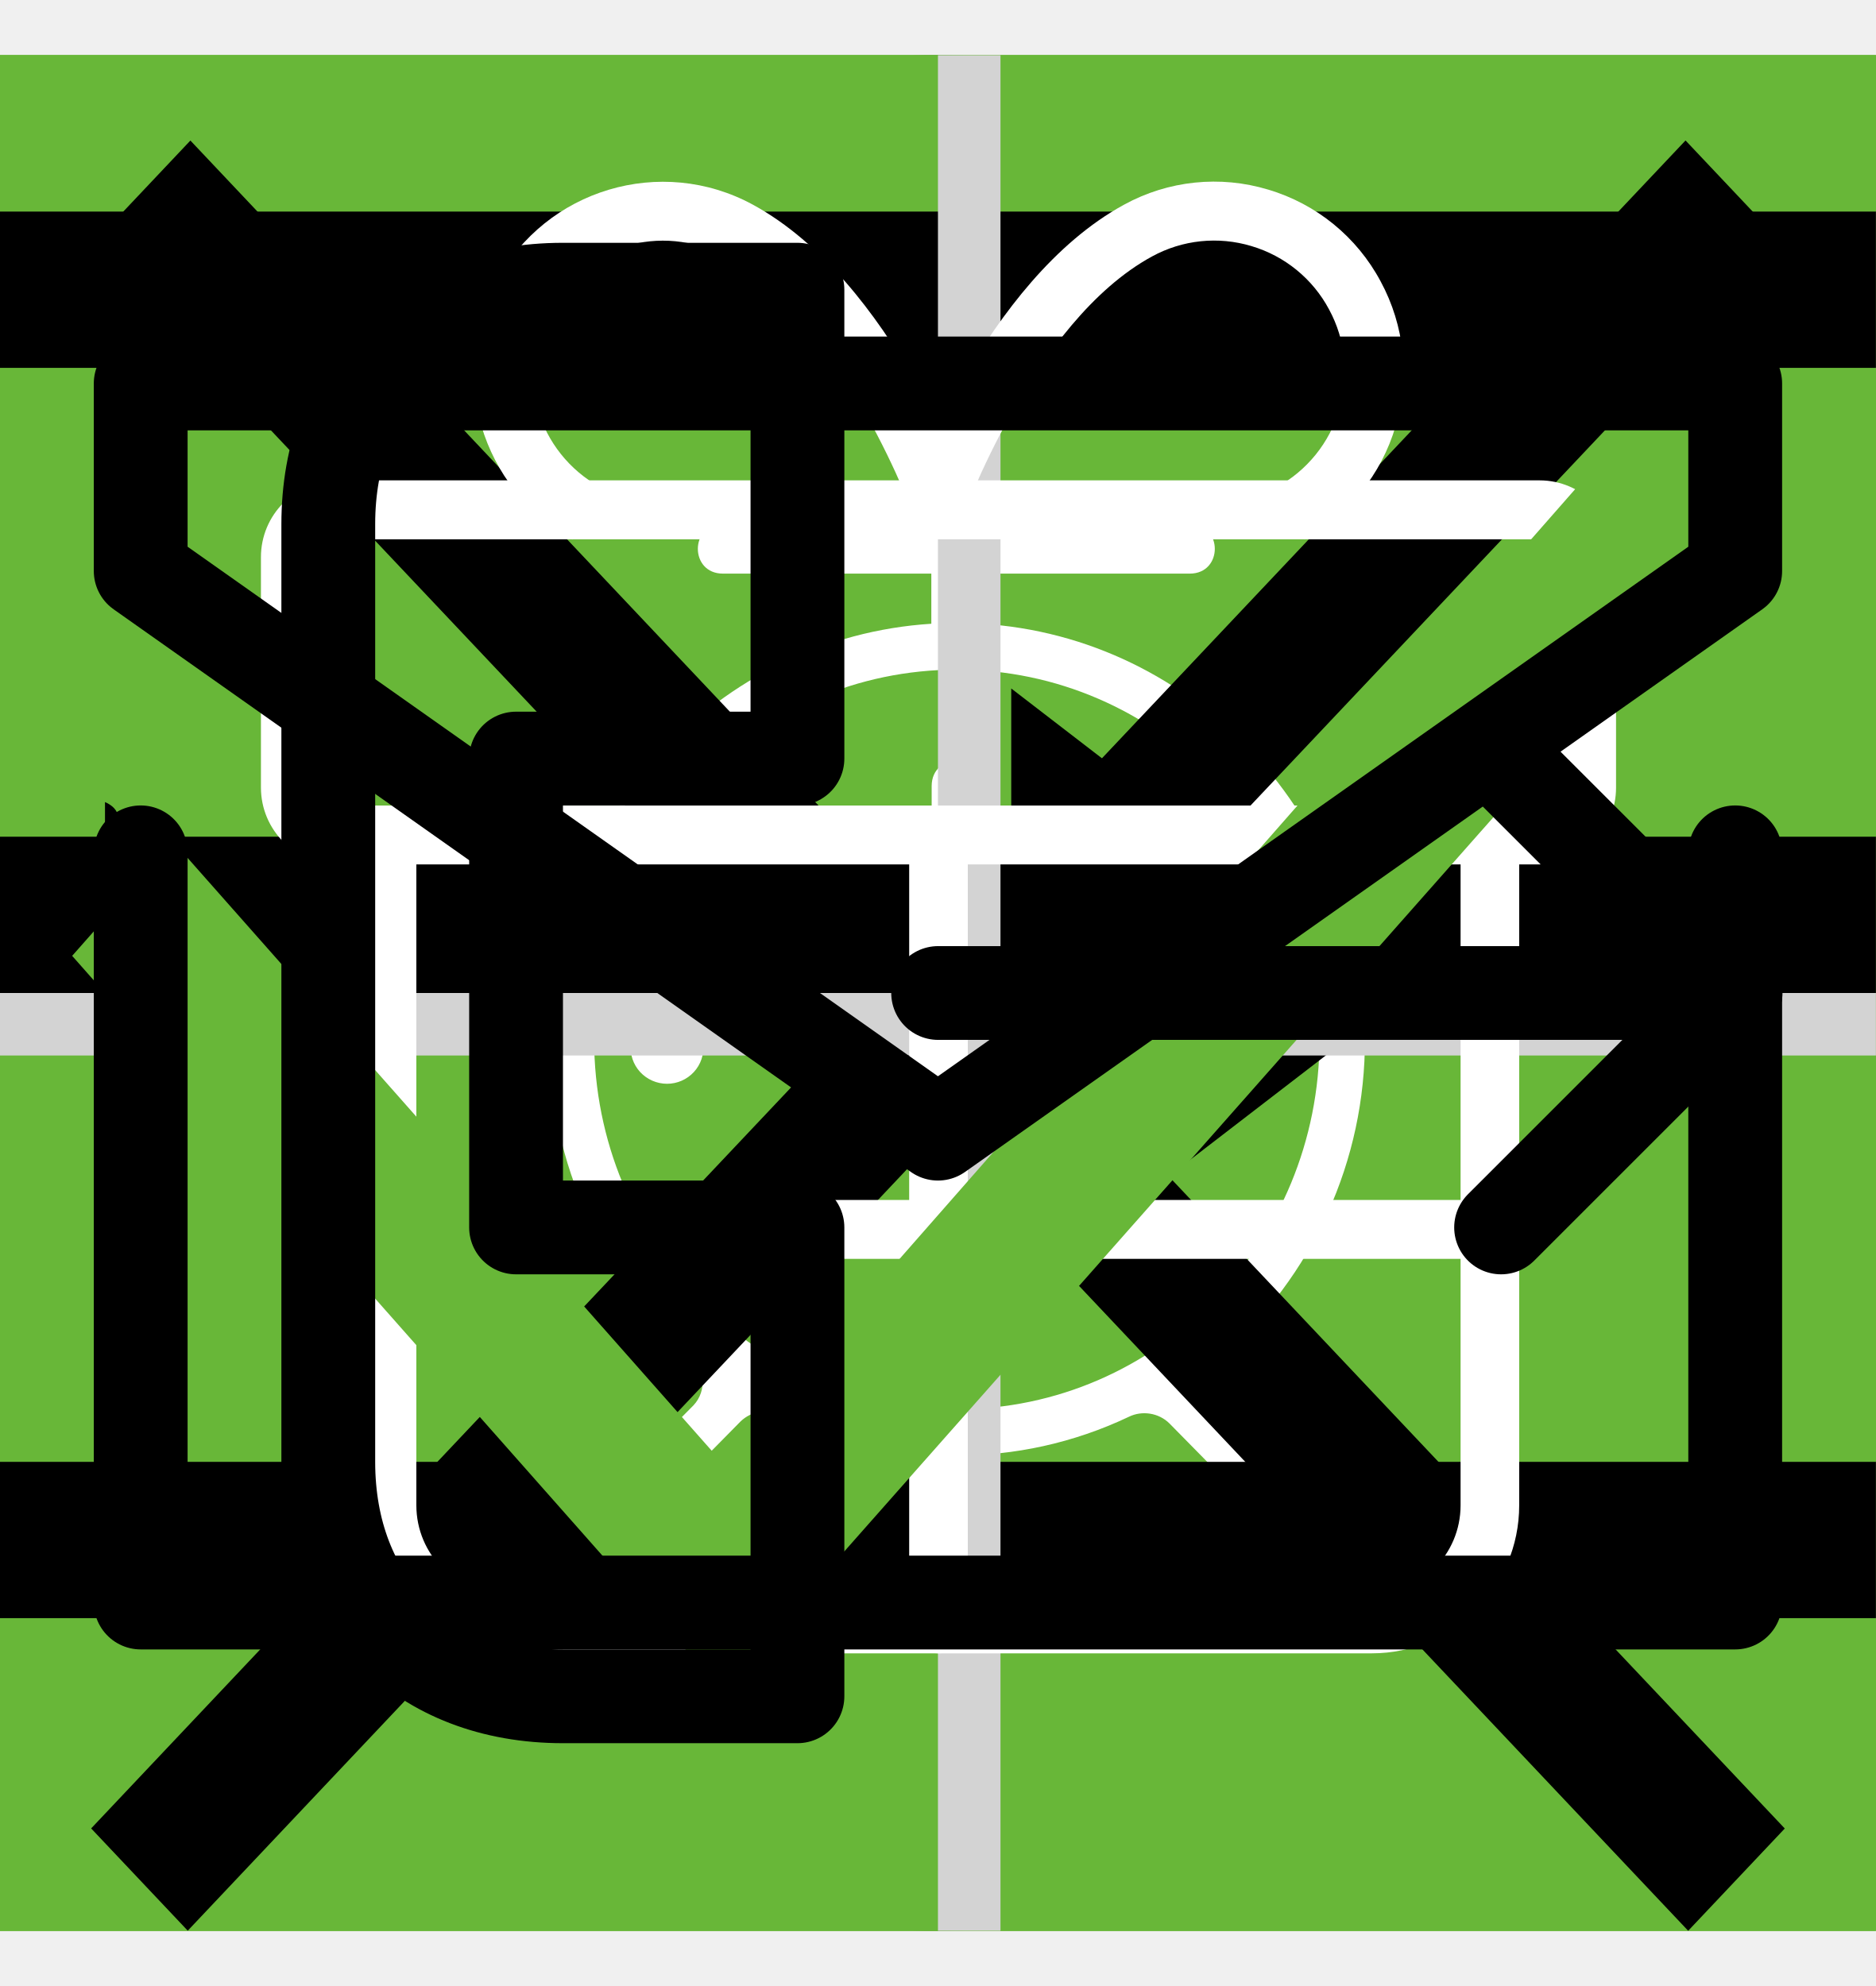
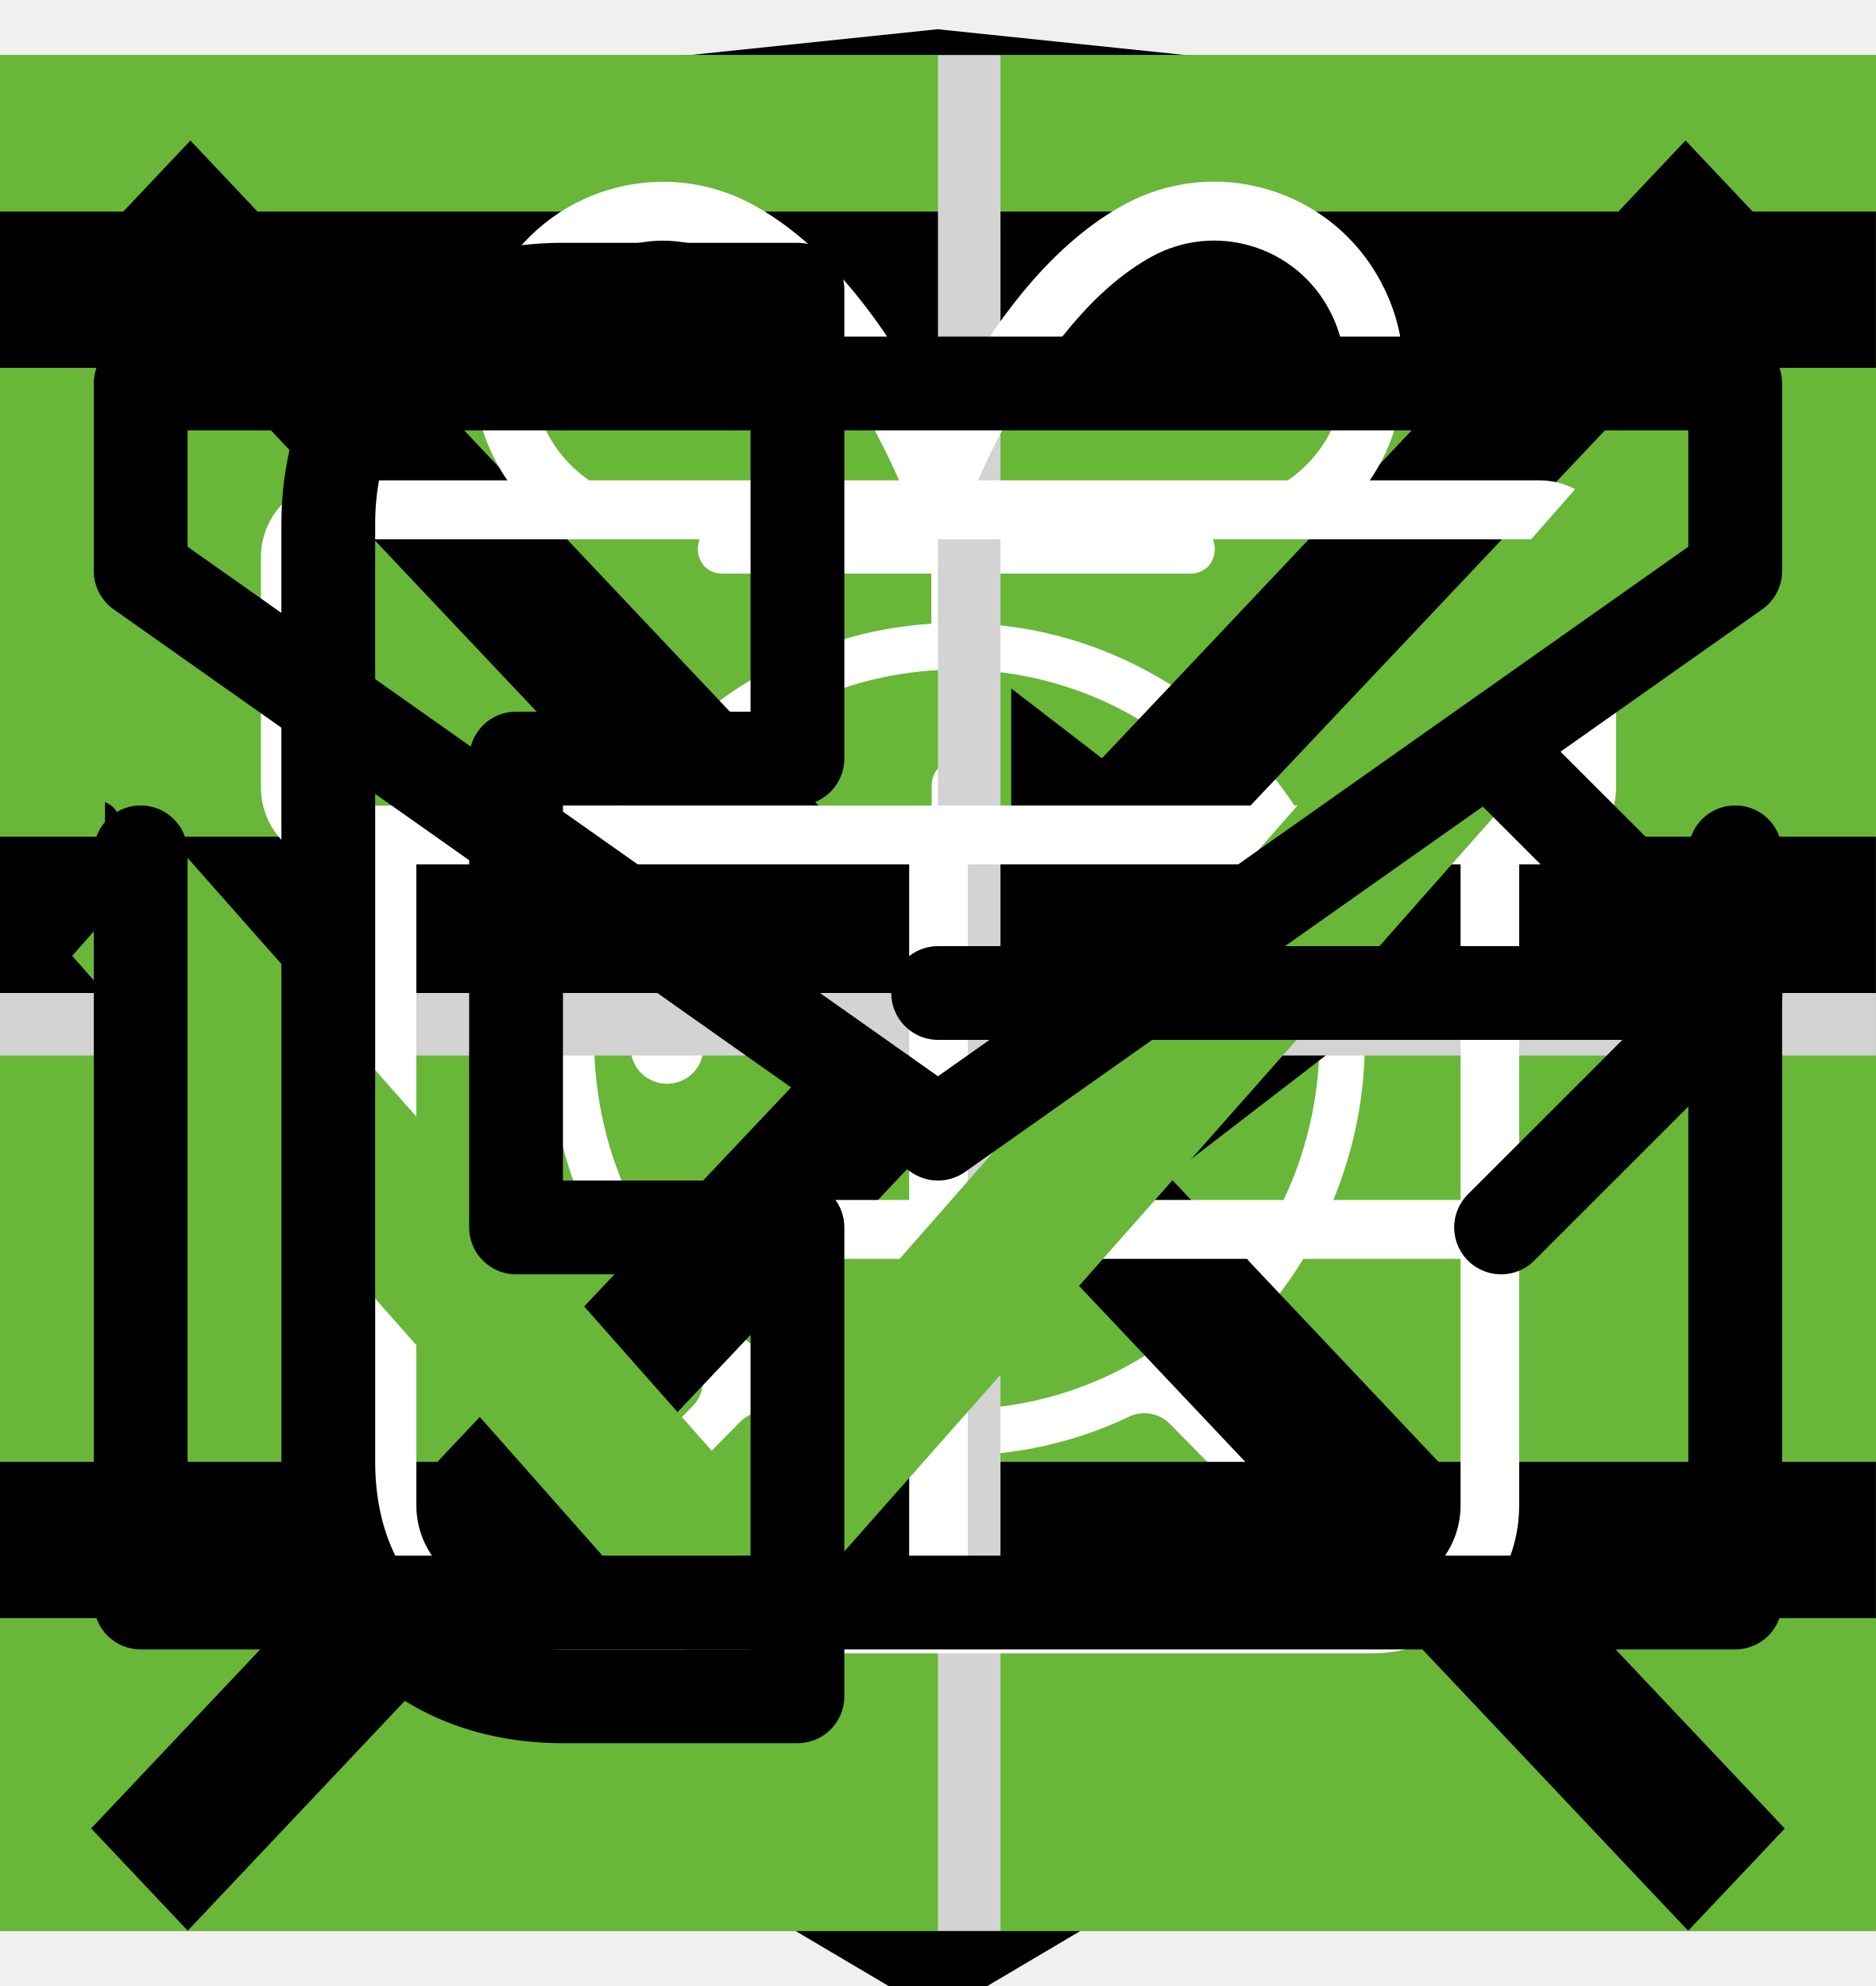
<svg xmlns="http://www.w3.org/2000/svg">
  <style>:root svg:not(:target) { display: none } </style>
  <svg id="slider-button-icon" viewBox="0 0 40 40" fill="none">
    <rect x="1" y="1" width="38" height="38" rx="19" fill="#fff" />
    <rect x="1" y="1" width="38" height="38" rx="19" stroke="currentColor" stroke-width="2" />
    <path d="m16 11-8 9 8 9V11ZM32 20l-8-9v18l8-9Z" stroke="none" fill="currentColor" />
  </svg>
  <svg id="social-link-image-vk" viewBox="0 0 28 22" fill="currentColor">
    <path d="M1 5.339c0-.855.515-1.316 1.545-1.383l3.97.025a.52.52 0 0 1 .533.377c.409 1.257.866 2.343 1.372 3.257.506.913 1.168 1.965 1.985 3.156.071.15.187.226.346.226.125 0 .223-.059.293-.176l.08-.277.027-4.35c0-.302-.075-.503-.226-.604-.151-.1-.431-.176-.84-.226-.32-.05-.48-.235-.48-.553 0-.067.01-.118.027-.151.373-1.09 1.44-1.635 3.198-1.635L14.322 3c.675 0 1.234.16 1.678.478.444.318.666.821.666 1.509v5.708c.125.084.24.126.347.126.266 0 .497-.15.692-.453 1.954-2.582 3.011-4.308 3.17-5.18 0-.017.019-.059.054-.126.125-.251.329-.47.613-.654.284-.184.533-.31.746-.377a.554.554 0 0 1 .24-.05h4.13l.266.025c.355 0 .63.16.826.478.07.1.12.21.146.327.027.117.045.234.054.352.009.117.013.184.013.2v.177c-.124.687-.44 1.42-.946 2.2-.506.78-1.15 1.622-1.931 2.528-.782.905-1.27 1.5-1.466 1.785-.16.201-.24.386-.24.553 0 .135.071.286.213.453l3.89 4.627c.213.269.32.562.32.88 0 .386-.16.705-.48.956-.32.252-.701.394-1.145.428l-.453.025h-4.05a.855.855 0 0 0-.106.012.862.862 0 0 1-.107.013c-.39 0-.755-.16-1.092-.478-.125-.134-.96-1.123-2.505-2.967a1.387 1.387 0 0 0-.373-.327c-.07.268-.164.654-.28 1.157-.115.503-.2.863-.253 1.081l-.08.427c-.177.587-.55.94-1.119 1.057l-.373.025h-2.61c-1.475 0-2.945-.637-4.41-1.911-1.466-1.275-2.784-2.922-3.957-4.942-1.172-2.02-2.264-4.372-3.277-7.054A1.916 1.916 0 0 1 1 5.338Zm16.013 6.513c-.373 0-.71-.096-1.013-.29-.302-.192-.453-.456-.453-.791V4.987c0-.336-.089-.575-.266-.717-.178-.143-.489-.214-.933-.214l-1.518.05c-.764 0-1.341.126-1.732.378.781.352 1.172.922 1.172 1.71v4.426a1.5 1.5 0 0 1-.533 1.044 1.59 1.59 0 0 1-1.066.414c-.532 0-.94-.243-1.225-.729C8.06 9.371 7.03 7.493 6.356 5.716l-.24-.654-3.544-.025c-.231 0-.36.013-.386.038-.027.025-.04.096-.04.213 0 .151.017.31.053.478l.56 1.409c1.491 3.638 3.112 6.505 4.862 8.6 1.75 2.096 3.468 3.144 5.155 3.144h2.665c.106 0 .186-.03.24-.088.053-.06.097-.172.133-.34l.053-.251.506-2.213c.142-.302.267-.503.373-.604a.975.975 0 0 1 .693-.277c.426 0 .861.243 1.305.73l2.265 2.716c.142.218.293.327.453.327h4.396c.533 0 .8-.126.8-.378a.466.466 0 0 0-.08-.251l-3.864-4.552c-.302-.352-.453-.73-.453-1.131 0-.403.142-.788.427-1.157.23-.336.679-.893 1.345-1.673a37.63 37.63 0 0 0 1.745-2.187c.498-.68.826-1.296.986-1.849l.08-.327a.371.371 0 0 1-.027-.163.574.574 0 0 0-.026-.189h-4.183c-.267.1-.48.252-.64.453l-.16.478c-.444 1.156-1.607 2.942-3.49 5.356a1.892 1.892 0 0 1-1.305.503Z" />
  </svg>
  <svg id="social-link-image-youtube" viewBox="0 0 28 22" fill="currentColor">
    <path d="m17.85 10.793-5.236-3.491a.655.655 0 0 0-1.014.545v6.982a.654.654 0 0 0 1.014.546l5.237-3.491a.655.655 0 0 0 0-1.091Zm-4.94 2.814V9.07l3.403 2.27-3.404 2.268Zm12.48-8.563a2.4 2.4 0 0 0-1.452-1.637C20.218 1.978 14.251 2 14 2c-.25 0-6.218-.022-9.938 1.407A2.4 2.4 0 0 0 2.61 5.044C2.327 6.113 2 8.076 2 11.338c0 3.262.327 5.226.61 6.295a2.4 2.4 0 0 0 1.452 1.636c3.72 1.43 9.687 1.407 9.938 1.407h.076c.753 0 6.317-.043 9.862-1.407a2.4 2.4 0 0 0 1.451-1.636c.284-1.07.611-3.033.611-6.295s-.327-5.225-.61-6.294Zm-1.266 12.261a1.09 1.09 0 0 1-.655.742c-3.49 1.342-9.404 1.32-9.469 1.32-.066 0-5.978.022-9.47-1.32a1.09 1.09 0 0 1-.654-.742c-.261-1.003-.567-2.847-.567-5.967 0-3.12.306-4.963.567-5.967a1.09 1.09 0 0 1 .655-.742C8.02 3.287 13.935 3.31 14 3.31c.066 0 5.978-.022 9.47 1.32a1.092 1.092 0 0 1 .654.742c.262 1.004.567 2.847.567 5.967 0 3.12-.305 4.964-.567 5.967Z" />
  </svg>
  <svg id="social-link-image-tg" viewBox="0 0 28 22" fill="currentColor">
    <path fill-rule="evenodd" clip-rule="evenodd" d="M23.46 3.153c.18.15.265.382.227.611l-2.626 15.757a.657.657 0 0 1-1.012.439l-7.878-5.253a.657.657 0 0 1-.149-.956l2.611-3.263-4.36 2.906a.657.657 0 0 1-.658.041L4.363 10.81a.657.657 0 0 1 .073-1.205l18.383-6.566a.657.657 0 0 1 .642.115Zm-17.134 7.17 3.536 1.768 7.561-5.041a.656.656 0 0 1 .877.956l-4.805 6.006 6.438 4.292L22.208 4.65 6.326 10.323Z" />
  </svg>
-   <svg id="copyright-link-image" viewBox="0 0 60 60">
-     <path fill="currentColor" d="M30.2 5h-.2l-19.7 2.1v36.2l19.7 11.7 19.7-11.7v-36.2l-19.5-2.1zm17 36.8l-17.2 10.2-17.2-10.2v-14.8l17.1 10.2v1.8l-11.7-7v1.8l11.8 7.1v1.9l-11.8-7v1.8l11.8 7 11.9-7.1v-7.6l5.3-3.2v15.1zm-.1-17l-4.7 2.8-2.2 1.3-10.3-6.1v1.8l8.8 5.3h-.1l-.2.1-1.3.7-7.3-4.3v1.8l5.8 3.4-1.4.9-4.3-2.6v1.8l2.9 1.7-2.9 1.7-17-10.1 17-10.2 17.2 10zm.1-1.8l-17.3-10.2-17.1 10.2v-13.6l17.2-1.8 17.2 1.8v13.6z" />
+   <svg id="copyright-link-image" viewBox="0 0 27 34">
+     <path fill="currentColor" d="M13.643 0.516L13.5 0.5L0 1.907V26.513L13.5 34.5L27 26.513V1.907L13.643 0.516ZM25.234 25.515L13.5 32.457L1.766 25.515V15.429L13.451 22.345L13.47 23.598L5.454 18.855L5.443 20.08L13.489 24.889L13.509 26.175L5.464 21.417L5.454 22.643L13.5 27.451L21.624 22.618V21.393V17.409L25.243 15.259L25.234 25.515ZM25.234 13.952L22.015 15.832L20.532 16.707L13.467 12.52L13.456 13.745L19.496 17.318L19.443 17.349L19.313 17.425L18.454 17.917L13.467 14.969L13.456 16.194L17.392 18.522L16.459 19.131L16.438 19.144L13.467 17.402L13.456 18.627L15.403 19.762L13.415 20.948L1.797 14.076L13.435 7.118L25.234 13.952ZM25.234 12.727L13.44 5.811L1.766 12.72V3.49L13.5 2.264L25.234 3.49V12.727Z" />
  </svg>
  <svg id="advantages-benefit" viewBox="0 0 60 60">
    <path fill="#68B738" d="M0 0h60v60H0z" />
    <g clip-path="url(#a)">
      <path d="M42.844 16.767c-.1-.45-.48-.767-.912-.767h-.005c-4.938.033-16.945.916-21.793 8.38-2.518 3.878-2.735 8.913-.644 14.965.016.047.048.079.07.122-.747 1.973-1.037 3.286-1.044 3.323-.11.54.214 1.072.72 1.188a.88.88 0 0 0 .197.022c.433 0 .822-.321.916-.79.02-.102 2.409-10.373 10.854-16.378.431-.306.547-.927.26-1.387-.288-.46-.87-.585-1.3-.277-4.79 3.405-7.739 8.008-9.473 11.656-1.242-4.578-.916-8.377.986-11.305 3.743-5.764 12.622-7.154 17.982-7.448-1.153 1.801-2.413 5.103-2.413 10.929 0 3.12-.83 5.522-2.465 7.14-2.62 2.591-6.88 2.834-9.993 2.584-.518-.045-.967.371-1.006.922-.04.55.347 1.03.863 1.072.623.051 1.29.082 1.981.082 3.17 0 6.87-.663 9.43-3.194 2.034-2.011 3.065-4.906 3.065-8.605 0-9.099 3.216-11.096 3.232-11.105.39-.209.594-.677.492-1.129Z" fill="#fff" />
    </g>
    <defs>
      <clipPath id="a">
        <path fill="#fff" transform="translate(15 14)" d="M0 0h30v32H0z" />
      </clipPath>
    </defs>
  </svg>
  <svg id="advantages-easier" viewBox="0 0 60 60">
    <path fill="#68B738" d="M0 0h60v60H0z" />
    <path d="M28.375 16c-1.631 0-2.9 1.36-2.9 3.081 0 1.722 1.269 3.082 2.9 3.082s2.9-1.36 2.9-3.082c0-1.722-1.269-3.081-2.9-3.081Zm0 1.178c.997 0 1.722.843 1.722 1.903 0 .997-.789 1.903-1.722 1.903-.997 0-1.722-.842-1.722-1.903 0-.997.78-1.903 1.722-1.903ZM17.5 40.741c0 1.178.408 2.175 1.36 2.99.996.852 2.174.78 2.174.78h19.032c.779 0 1.812-.381 2.628-1.45.843-.997.788-2.357.788-2.357V23.486c0-.435-.109-.599-.743-.599s-.689.272-.689.59v17.218c-.018.3-.072 1.088-.743 1.722-.734.625-1.45.544-1.45.544s-18.125 0-19.031-.027c-.344-.064-.906-.19-1.45-.906-.508-.725-.408-1.632-.408-1.632V23.177c0-.462-.235-.634-.725-.634s-.743.172-.743.58v17.618Zm16.313-16.313c-1.088.236-2.176.38-4.26 2.356-2.084 1.994-3.625 1.904-5.166 1.813-1.54-.09-3.171-1.54-3.443-1.903-.336-.354-.906-.118-1.088.118-.154.235-.154.643.109.996 1.269 1.179 2.447 2.085 4.712 2.266 2.266.218 4.441-.807 5.891-2.266 1.45-1.45 2.175-1.721 3.263-1.903 2.628-.417 4.168.617 5.075 1.27.997 1.087 1.268.778 1.54.47.544-.716-.226-1.268-1.087-1.903-1.813-1.178-3.535-1.631-5.528-1.269l-.019-.045Zm-9.063 7.16c-1.178 0-2.084.996-2.084 2.265 0 1.269.906 2.266 2.084 2.266s2.084-.997 2.084-2.266c0-1.269-.906-2.266-2.084-2.266Zm11.781.779c-1.54 0-2.81 1.36-2.81 2.99 0 1.632 1.27 2.991 2.81 2.991s2.81-1.36 2.81-2.99c0-1.632-1.27-2.991-2.81-2.991Zm0 1.45c.798 0 1.45.698 1.45 1.54 0 .861-.652 1.541-1.45 1.541-.797 0-1.45-.698-1.45-1.54 0-.861.653-1.541 1.45-1.541Z" fill="#fff" />
  </svg>
  <svg id="advantages-practical" viewBox="0 0 60 60">
    <path fill="#68B738" d="M0 0h60v60H0z" />
    <path fill-rule="evenodd" clip-rule="evenodd" d="M36.117 15.076a1 1 0 0 1 1.09.217c.909.908 2.097 2.878 3.059 5.918C41.237 24.28 42 28.508 42 34a1 1 0 0 1-1 1h-3.5v9a1 1 0 1 1-2 0V16a1 1 0 0 1 .617-.924ZM37.5 33h2.491c-.086-4.816-.786-8.512-1.632-11.186-.278-.88-.57-1.642-.859-2.295V33ZM23.5 15a1 1 0 0 1 1 1v28a1 1 0 1 1-2 0V16a1 1 0 0 1 1-1Z" fill="#fff" />
    <path fill-rule="evenodd" clip-rule="evenodd" d="M19 15a1 1 0 0 1 1 1v5.5c0 .557.192 1.315.7 1.917.48.566 1.315 1.083 2.8 1.083a1 1 0 1 1 0 2c-2.015 0-3.43-.733-4.326-1.792A5.068 5.068 0 0 1 18 21.5V16a1 1 0 0 1 1-1Z" fill="#fff" />
    <path fill-rule="evenodd" clip-rule="evenodd" d="M28 15a1 1 0 0 0-1 1v5.5a3.07 3.07 0 0 1-.7 1.917c-.48.566-1.315 1.083-2.8 1.083a1 1 0 0 0 0 2c2.014 0 3.43-.733 4.326-1.792A5.068 5.068 0 0 0 29 21.5V16a1 1 0 0 0-1-1Z" fill="#fff" />
  </svg>
  <svg id="advantages-fast" viewBox="0 0 60 60">
    <path fill="#68B738" d="M0 0h60v60H0z" />
    <path d="M23.12 15c-1.066 0-1.066 1.583 0 1.583h6.668v1.604c-6.827.433-12.225 6.227-12.225 13.298 0 4.01 1.75 7.63 4.512 10.069.48.422.544 1.171.107 1.636l-1.536 1.551c-.747.686.362 1.752 1.034 1.003l2.006-2.037a1.164 1.164 0 0 1 1.312-.211 12.785 12.785 0 0 0 11.105.063c.427-.211.96-.127 1.301.211l1.942 1.974c.683.633 1.664-.317 1.046-1.003l-1.451-1.477c-.448-.454-.384-1.204.106-1.636a13.467 13.467 0 0 0 3.415-4.583 13.335 13.335 0 0 0 1.194-5.57c0-7.071-5.43-12.876-12.268-13.288v-1.604h6.667c1.067 0 1.067-1.583 0-1.583H23.121Zm-4.117 16.475c0-6.533 5.195-11.82 11.606-11.82 6.4 0 11.596 5.287 11.596 11.82 0 6.543-5.195 11.841-11.596 11.841-6.4 0-11.606-5.298-11.606-11.841Zm10.796-8.095c0-1.098 1.664-1.098 1.664 0v8.633a.84.84 0 0 1-.25.597.858.858 0 0 1-.604.247.816.816 0 0 1-.57-.23.798.798 0 0 1-.24-.561V23.38Zm-4.993 2.617c.308 0 .604-.12.822-.337a1.144 1.144 0 0 0 0-1.627 1.17 1.17 0 0 0-.822-.337c-.288.028-.555.16-.75.372a1.143 1.143 0 0 0 0 1.547c.195.212.462.344.75.372v.01Zm11.596 0c.308 0 .604-.12.822-.337a1.144 1.144 0 0 0 0-1.627 1.17 1.17 0 0 0-.822-.337c-.288.028-.555.16-.75.372a1.144 1.144 0 0 0 0 1.547c.195.212.462.344.75.372v.01ZM25.969 38.588c0 1.53-2.326 1.53-2.326 0s2.326-1.53 2.326 0Zm4.64 3.44a1.176 1.176 0 0 0 .893-.293 1.153 1.153 0 0 0 .381-.851 1.14 1.14 0 0 0-.38-.852 1.167 1.167 0 0 0-.894-.293c-.288.027-.555.16-.75.371a1.143 1.143 0 0 0 0 1.547c.195.212.462.344.75.372Zm-8.118-10.384a1.139 1.139 0 0 1-.297.883 1.163 1.163 0 0 1-.86.377 1.173 1.173 0 0 1-.86-.377 1.147 1.147 0 0 1-.298-.883c.028-.285.162-.55.376-.742a1.17 1.17 0 0 1 1.564 0c.214.193.348.457.375.742Zm17.388 1.15a1.173 1.173 0 0 0 .894-.294 1.152 1.152 0 0 0 .38-.851 1.14 1.14 0 0 0-.38-.852 1.164 1.164 0 0 0-.894-.293c-.287.027-.554.16-.749.371a1.144 1.144 0 0 0 0 1.547c.194.212.462.345.75.372Zm-2.314 5.805c0 1.52-2.326 1.52-2.326-.01 0-1.531 2.326-1.531 2.326 0v.01Z" fill="#fff" />
  </svg>
  <svg id="arrow-right" viewBox="0 0 32 12" fill="none">
    <path stroke="#000" stroke-width="2" d="M0 6h18" />
    <path d="m24 6-6.75 5.196V.804L24 6Z" fill="#000" />
  </svg>
  <svg id="program-slim" viewBox="0 0 140 194" fill="none">
    <g clip-path="url(#a)">
      <path d="M109.68 0h-.76A7 7 0 0 0 106 3.18a31.04 31.04 0 0 0-2.58 6.82 3.257 3.257 0 0 1-2.96 2.68A14.68 14.68 0 0 0 90 20.24a54.62 54.62 0 0 0-3.7 8c-2.84 7.36-5.02 14.96-7.7 22.38C77.34 54 77.28 54 73.48 54c-4.54 0-4.22-.7-4.28 4.3 0 1.58.48 2.38 2.16 2.3.52 0 1.3-.26 1.5.42.2.68-.48.98-.88 1.38a18 18 0 0 1-8.66 4.88c-3.8 1.02-7.68 1.82-11.38 3.06-9.5 3.18-18.28 7.62-25.12 15.14a56 56 0 0 0-9.48 15.68C10 118.44 6.44 136.64 3.68 155.02c-1.3 8.62-2.22 17.28-2.92 26C.4 185.3 0 189.64 0 194h66.66c.11-.88-.05-1.773-.46-2.56a10.002 10.002 0 0 0-7.66-6.14c-1.4-.32-1.56-.74-.7-1.84a20.692 20.692 0 0 0 3.18-6.2c3.26-9.62 4.52-19.66 6.1-29.6A60.002 60.002 0 0 1 74 126a43.206 43.206 0 0 1 11.18-12.74c1.66-1.26 1.72-1.26 2 .88.2 1.42.24 2.88.34 4.32.6 9.449.48 18.93-.36 28.36a123.337 123.337 0 0 0-.3 22A150.344 150.344 0 0 0 91.4 194H118a10.817 10.817 0 0 0-8.48-8.88 18.007 18.007 0 0 0-7.52.4c-1.2.28-1.7 0-1.8-1.3a112.707 112.707 0 0 1 2-31.64 355.46 355.46 0 0 0 6.12-36.36 35.499 35.499 0 0 1 4.56-14c2.38-4.24 4.46-8.64 6.8-12.9a11.745 11.745 0 0 0 .84-10.38c-.54-1.42-1.06-2.86-1.72-4.22-2-3.9-4-7.76-5.84-11.7-.98-2-.76-2.24 1.42-2.3 3.26 0 3.26 0 3.32-3.28v-1.32c0-1.38-.52-2.14-2-2h-3.04c-1.38 0-1.78-.58-1.44-2a12.483 12.483 0 0 1 10.26-8.86 43.999 43.999 0 0 1 13.24.86 1.999 1.999 0 0 0 2.5-1.28c.8-2 1.68-4 2.58-6a1.997 1.997 0 0 0-.2-2.28c-6.4-8.12-13.34-15.7-22.8-20.56a2.977 2.977 0 0 1-1.76-2.24 39.163 39.163 0 0 0-2.54-8.32A7 7 0 0 0 109.68 0Z" fill="#000" />
    </g>
    <defs>
      <clipPath id="a">
        <path fill="#fff" d="M0 0h140v194H0z" />
      </clipPath>
    </defs>
  </svg>
  <svg id="program-pro" viewBox="0 0 268 112" fill="none">
    <g clip-path="url(#a)">
      <path d="M246.236 11.514a30.402 30.402 0 0 1 9-9.2c2-1.4 3.2-1.4 4.4 1.2 1.6 3.8 3 7.8 1.8 12a4.59 4.59 0 0 0 .8 4.2c1.2 1.6 2.2 3.2 3.2 4.6a12.541 12.541 0 0 1 1.8 12.4 10.865 10.865 0 0 0-.4 6.2c.4 1.98.4 4.02 0 6a7.494 7.494 0 0 1-5.4 6.4 10.422 10.422 0 0 0-6.4 4 2.099 2.099 0 0 1-1.8 1c-2.4.4-8.4-5-8.4-7.4v-1.2c.2-7.2-.2-7.8-6.8-10.8a8.783 8.783 0 0 1-3.6-2.4c-1.2-1.6-2.8-1.4-4.6-.8-1.8.6-2.8 1.8-2.6 3.8.604 4.841.804 9.725.6 14.6.014.556.15 1.103.4 1.6 6.2 9 8.6 19.6 11.6 29.8 2.4 7.8 6.8 12 14.8 12.6 1.281.102 2.551.302 3.8.6a8.318 8.318 0 0 1 6.8 6.4c1.4 4.2.6 5.2-3.6 5.2h-13a6.481 6.481 0 0 1-4.6-1.6 23.39 23.39 0 0 0-6.8-4 14.53 14.53 0 0 1-6.8-5.2 57.165 57.165 0 0 0-8-9c-5.6-5.8-11.6-11.4-16.8-17.4a22.767 22.767 0 0 1-6.4-15.2c0-1.8-.4-2.6-2.4-1.8-.598.38-1.29.587-2 .6-5.6 0-8.4 3.4-10.4 8.4-1.8 4.2-4.2 8.2-6.4 12.4a20.802 20.802 0 0 0-2 8.4c0 4.8 1.2 6.4 5.6 8 2.8 1 5.4 2 6.8 4.8 1.6 3.2 1.2 4-2.2 4.2h-13.6a3.762 3.762 0 0 1-3.8-2.2l-3.6-6a12.1 12.1 0 0 1-1.4-10.8c.866-3.473.934-7.097.2-10.6a16.841 16.841 0 0 1 3.4-14c1.2-1.4 1.2-2-.8-2.4a100.13 100.13 0 0 1-23.6-8.2.2.2 0 0 1-.2-.2c-6.4-2.4-7.6-2-9.4 4.6-1.6 5.6-3.2 11.2-4.4 17-1.4 6.4.2 12.4 2.2 18.4.8 2.4 3.2 2.2 5 2.8 4 1.2 7.4 2.8 9 7 1.4 3.2 1.2 3.6-2.2 3.6-3.4 0-6.8-.2-10.4 0a13.288 13.288 0 0 1-8.4-2.8c-9.6-6.4-12.4-16.2-13.2-26.8-.4-6.6-4-11.8-8.2-16.8-.8-1-1.6-1.4-2.8-.6a88.615 88.615 0 0 1-13.4 6 53.42 53.42 0 0 0-24.4 17.6 21.26 21.26 0 0 0-4.4 10.2c-.6 3.6.4 5.2 4 6.2s5.4 3 5.8 6.8c.2 1.6-.4 2.4-2 2.4h-16.2a3.301 3.301 0 0 1-2.6-1.6 17.122 17.122 0 0 1-3.8-11 101.19 101.19 0 0 1 1.8-20.6 12.6 12.6 0 0 1 6.8-9.6c11.8-5.6 18-16.2 23.6-27.2 1.2-2.2.2-2.6-1.8-2.4a32.94 32.94 0 0 0-15.4 6.4 141.23 141.23 0 0 0-16.6 14.2 33.34 33.34 0 0 1-20.6 9.8c-14.6.8-21.4-7.4-20.8-20.6a19.38 19.38 0 0 1 4.8-12.2 8.5 8.5 0 0 1 9-3c3 .8 3.8 2.4 2.6 5.4-.6 1.2-1.4 2.2-2 3.4a14.998 14.998 0 0 0-2 4c-2.2 6 .8 10.2 7 10.8 6.6.6 12-2.2 17-6.2a89.88 89.88 0 0 0 16-16.6 41.579 41.579 0 0 1 28.8-16.2c4.6-.6 8.6-2.6 13-3.8a83.015 83.015 0 0 1 25.4-3.6 25.996 25.996 0 0 0 11.6-2.2c9.8-4 20-4 30.2-2 8 1.6 16 3.6 23.8 5.6a33.16 33.16 0 0 0 14-.4 135.592 135.592 0 0 1 26.8-4 36.318 36.318 0 0 1 17.2 3.4c4 1.8 4 1.8 3 5.6Z" fill="#000" />
    </g>
    <defs>
      <clipPath id="a">
        <path fill="#fff" d="M0 0h268v112H0z" />
      </clipPath>
    </defs>
  </svg>
  <svg id="button-menu-open" viewBox="0 0 24 24" fill="none">
    <path stroke="#000" stroke-width="2" d="M0 3h24M0 11h24M0 19h24" />
  </svg>
  <svg id="button-menu-close" viewBox="0 0 20 20" fill="none">
    <path transform="scale(.97098 1.0282) rotate(-45 24.51 7.237)" stroke="#000" stroke-width="1.5" d="M0-.75h24.758" />
    <path transform="matrix(.68659 .72705 -.68659 .72705 1 2)" stroke="#000" stroke-width="1.5" d="M0-.75h24.758" />
  </svg>
  <svg id="show-more-icon" viewBox="0 0 60 60" fill="none">
    <path stroke="#D3D3D3" stroke-width="2" d="M31 0v60M60 31H0" />
  </svg>
  <svg id="action-icon" viewBox="0 0 80 83" fill="none">
    <path d="M65.657 36.015H14.391c-1.8 0-3.263-1.471-3.263-3.279v-9.823a3.275 3.275 0 0 1 3.263-3.28h51.265c1.8 0 3.262 1.472 3.262 3.28v9.824a3.273 3.273 0 0 1-3.26 3.278ZM14.391 22.146a.775.775 0 0 0-.763.767v9.824c0 .422.342.765.763.765h51.265c.42 0 .762-.343.762-.765v-9.824a.774.774 0 0 0-.762-.767H14.391Z" fill="#fff" />
    <path d="M58.508 69.667h-36.97c-3.464 0-6.282-2.832-6.282-6.314V34.758c0-.693.56-1.256 1.25-1.256s1.25.563 1.25 1.256v28.595c0 2.096 1.697 3.801 3.782 3.801h36.97c2.084 0 3.78-1.705 3.78-3.801V34.758c0-.693.56-1.256 1.25-1.256s1.25.563 1.25 1.256v28.595c0 3.482-2.817 6.314-6.28 6.314Z" fill="#fff" />
    <path d="M40.023 69.667c-.69 0-1.25-.562-1.25-1.256V34.758c0-.693.56-1.256 1.25-1.256s1.25.563 1.25 1.256V68.41c0 .695-.56 1.257-1.25 1.257ZM24.422 22.142c-3.913-2.131-5.373-7.064-3.255-10.998 2.117-3.931 7.024-5.4 10.938-3.272 5.964 3.247 9.184 12.305 9.317 12.689l-2.358.833c-.03-.085-3.038-8.53-8.148-11.312-2.703-1.469-6.09-.455-7.55 2.259-1.462 2.716-.454 6.12 2.248 7.591l-1.192 2.21Z" fill="#fff" />
    <path d="m55.622 22.142-1.19-2.21a5.564 5.564 0 0 0 2.688-3.328 5.584 5.584 0 0 0-.441-4.263A5.533 5.533 0 0 0 53.37 9.64a5.508 5.508 0 0 0-4.24.442c-5.11 2.782-8.118 11.226-8.148 11.311l-2.358-.833c.134-.384 3.353-9.442 9.316-12.688a7.978 7.978 0 0 1 6.144-.641 8.02 8.02 0 0 1 4.794 3.913 8.092 8.092 0 0 1 .639 6.176 8.061 8.061 0 0 1-3.895 4.822ZM63.538 52.84H16.506c-.69 0-1.25-.562-1.25-1.255 0-.694.56-1.256 1.25-1.256h47.032c.69 0 1.25.562 1.25 1.256 0 .693-.56 1.256-1.25 1.256Z" fill="#fff" />
  </svg>
  <svg id="field-icon-tick" viewBox="0 0 26 26" fill="none">
    <path d="m10 19.499-7.6-8.598L1 12.485l9 10.182 15-16.97L23.6 4 10 19.499Z" fill="#68B738" />
  </svg>
  <svg id="form-list-field-icon-email" viewBox="0 0 20 20" fill="none">
    <path d="M1.5 8.5v8h17v-8m-17-5h17v2l-8.5 6-8.5-6v-2Z" stroke="currentColor" stroke-linecap="round" stroke-linejoin="round" />
  </svg>
  <svg id="form-list-field-icon-tel" viewBox="0 0 20 20" fill="none">
    <path d="M10.002 10h8.502m0 0-2.5-2.5m2.5 2.5-2.5 2.5m-7.502-10v5h-3v5h3v5h-2.5C4.5 17.5 3.5 16.5 3.5 15V5c0-1.5 1-2.5 2.5-2.5h2.5Z" stroke="currentColor" stroke-linecap="round" stroke-linejoin="round" />
  </svg>
</svg>
